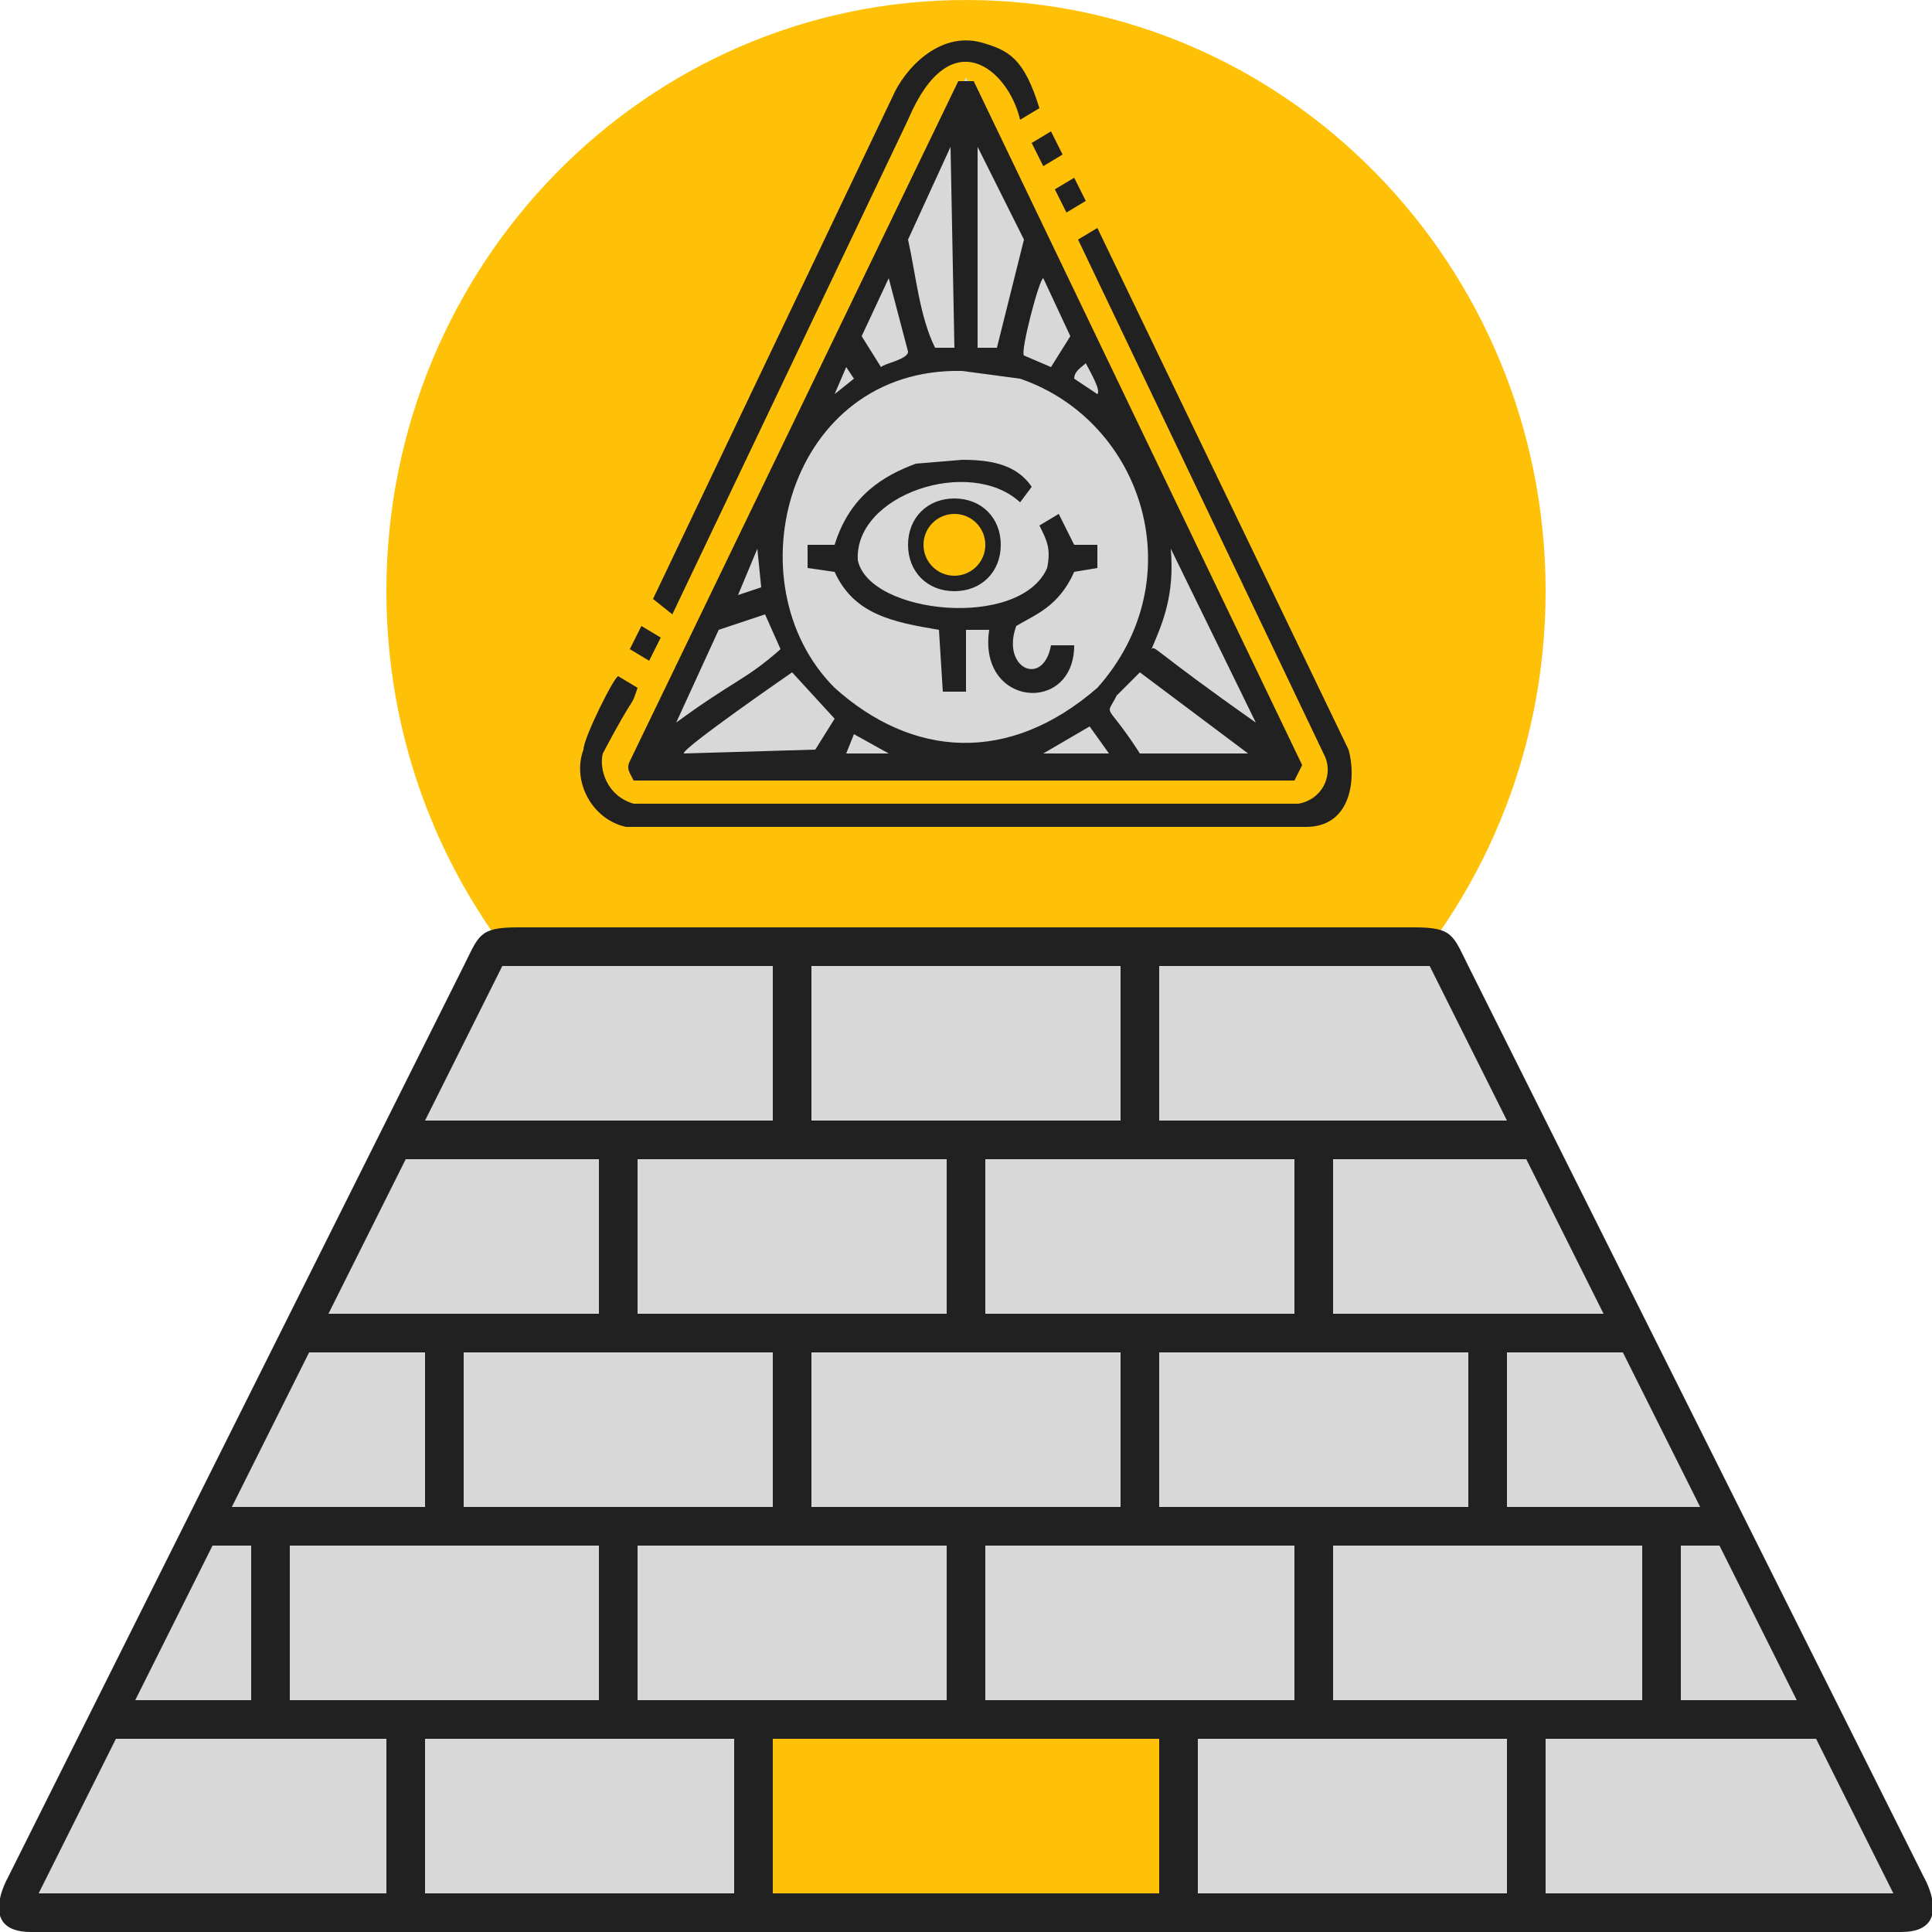
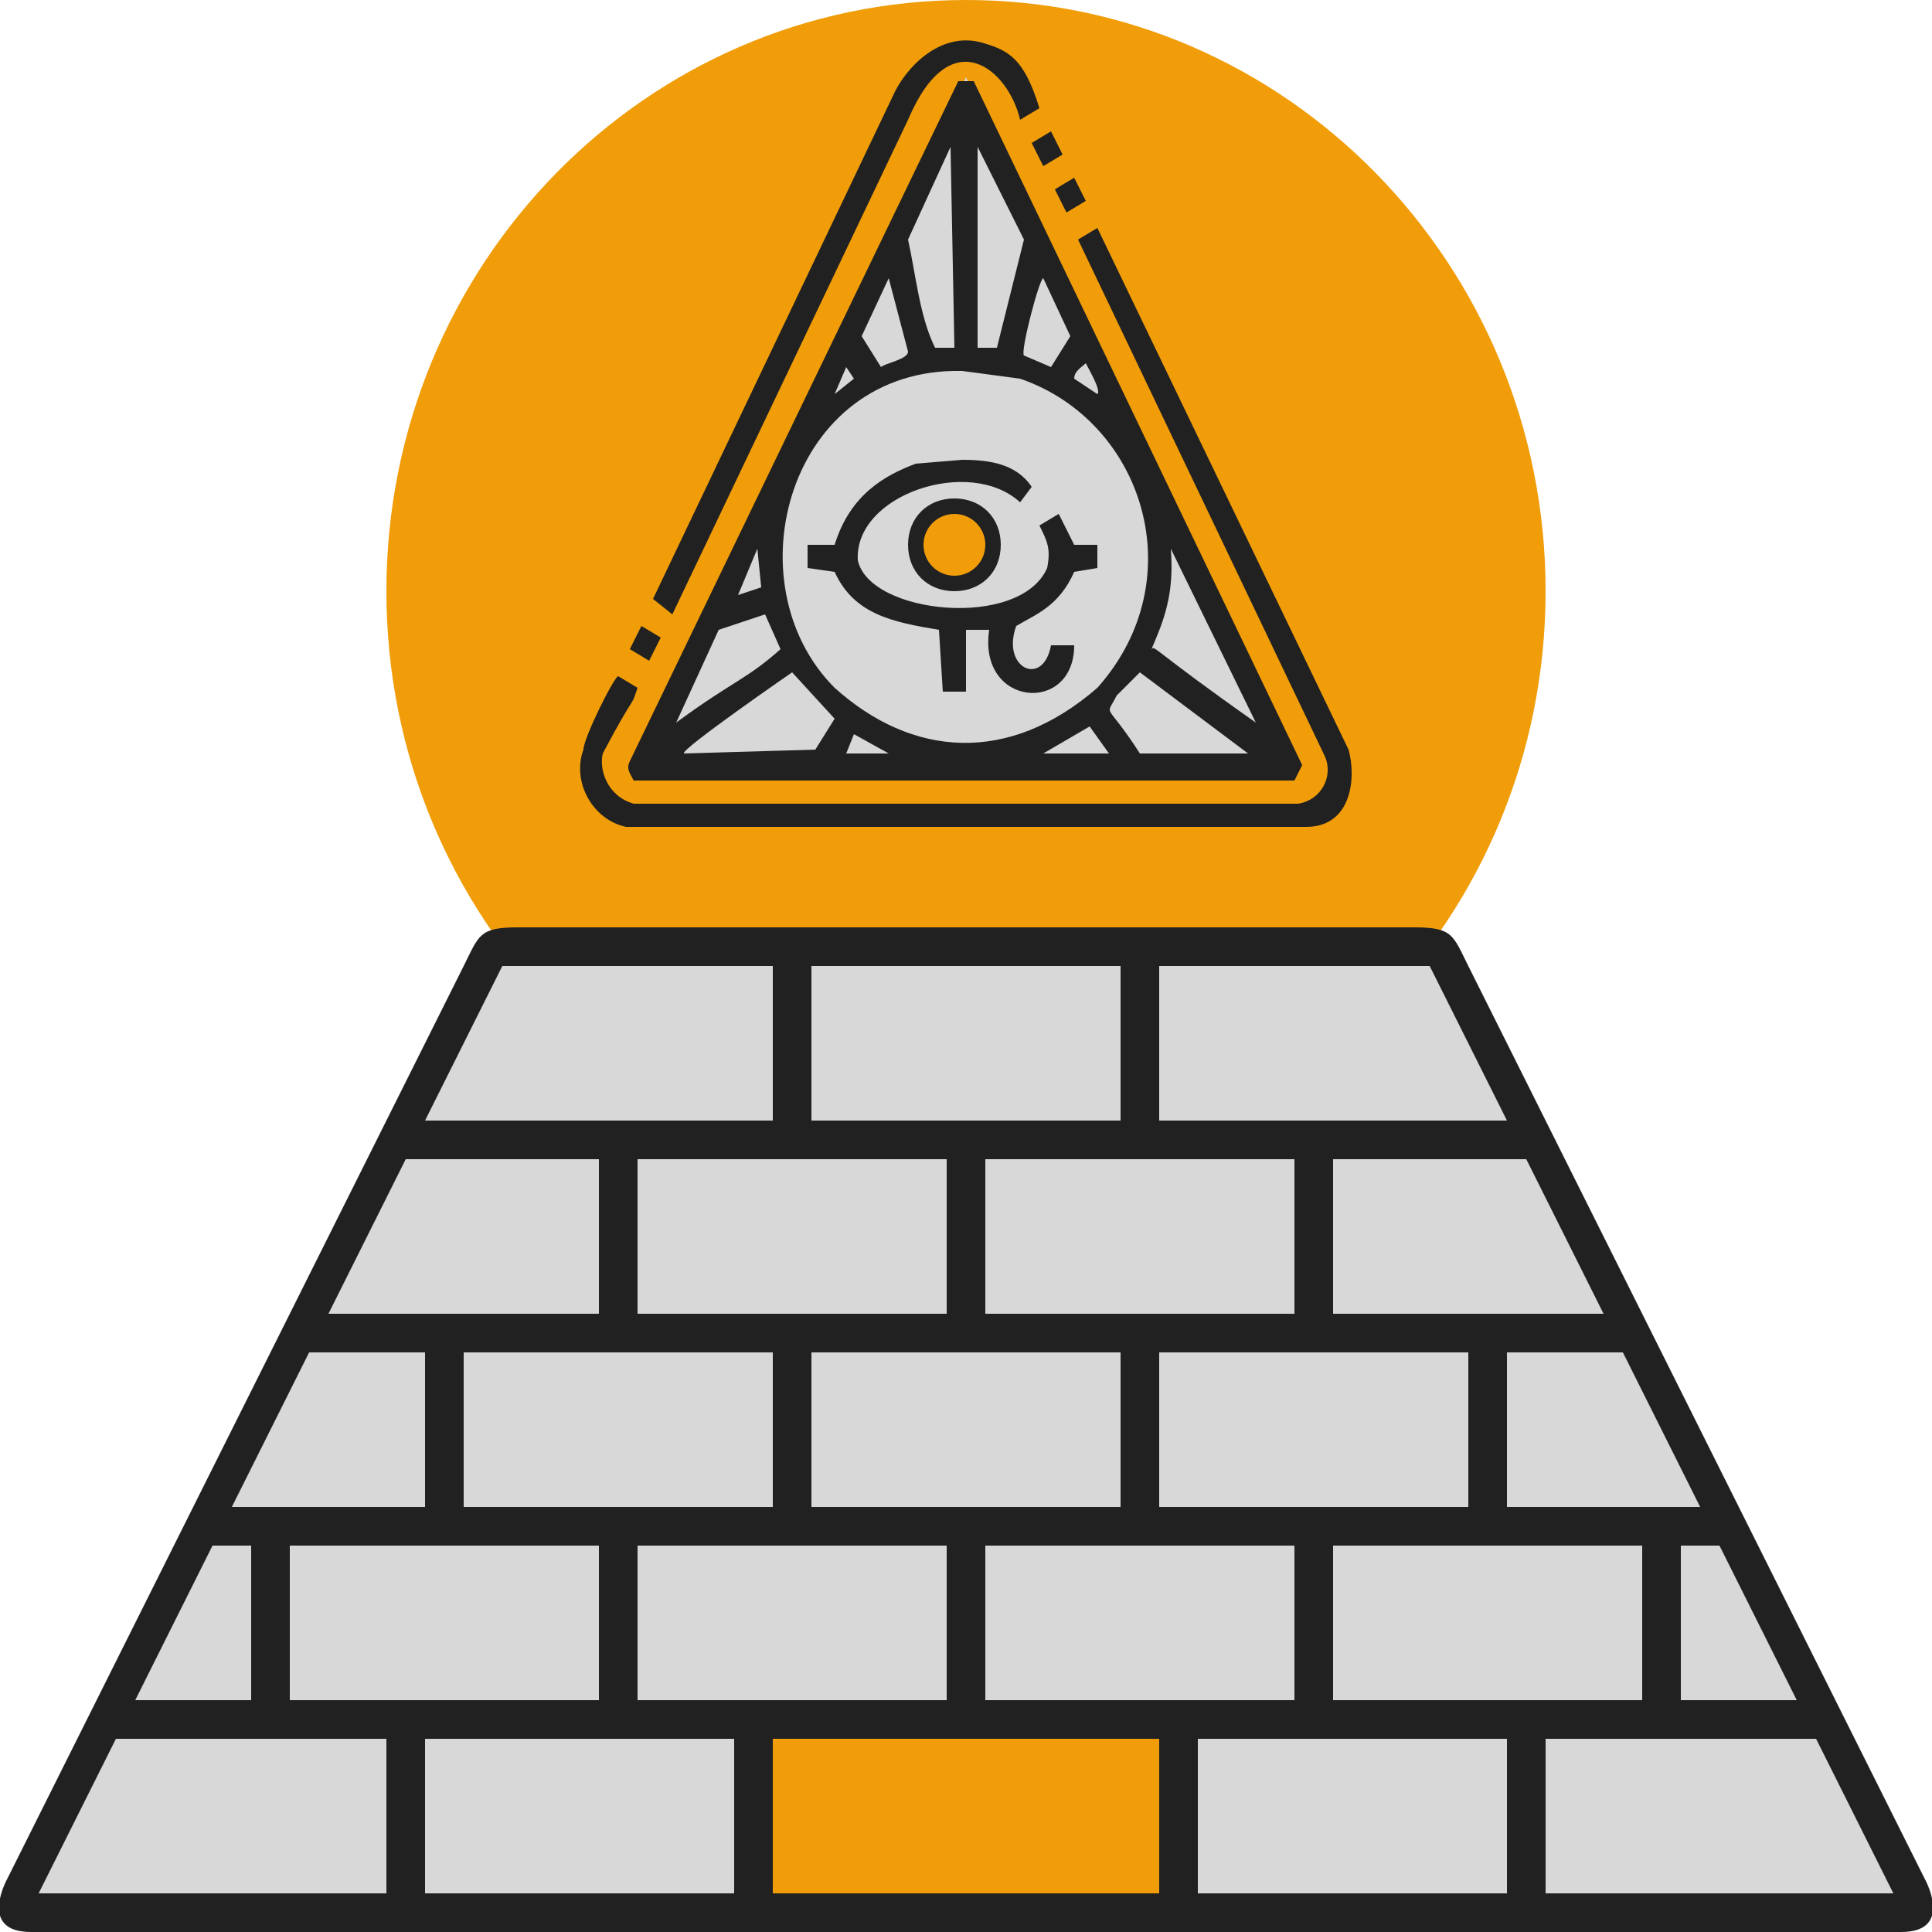
<svg xmlns="http://www.w3.org/2000/svg" height="500" width="500">
-   <ellipse fill="#ffc107" cy="153" cx="250" rx="150" ry="153" />
+   <ellipse fill="#f09d09" cy="153" cx="250" rx="150" ry="153" />
  <path fill="#212121" d="M134 240c-10 0-10 2-14 10L2 486s-8 14 6 14h484c14 0 6-14 6-14L380 250c-4-8-4-10-14-10H134z" />
  <path fill="#d8d8d8" d="M335 200L250 20l-85 180z" />
  <path fill="#212121" d="M231 25l-62 130 5 4 61-128c11-26 26-13 29 0l5-3c-4-13-8-15-15-17-11-3-20 7-23 14zm17-4l-85 176c-1 2 0 3 1 5h171l2-4-85-177h-4zm24 13l-5 3 3 6 5-3-3-6zm-26 4l1 52h-5c-4-8-5-19-7-28l11-24zm7 0l12 24-7 28h-5V38zm25 8l-5 3 3 6 5-3-3-6zm6 13l-5 3 64 134c2 5-1 11-7 12H164c-7-2-9-9-8-13 9-17 7-11 9-17l-5-3c-1 0-9 16-9 19-3 8 2 18 11 20h176c12 0 13-13 11-20zm-54 13l5 19c0 2-6 3-7 4l-5-8 7-15zm40 0l7 15-5 8-7-3c-1-1 4-20 5-20zm11 22c1 2 4 7 3 8l-6-4c0-2 2-3 3-4zm-62 1l2 3-5 4 3-7zm30 1l15 2c32 11 45 52 20 80-23 20-48 18-68 0-27-27-12-83 33-82zm0 23l-12 1c-8 3-17 8-21 21h-7v6l7 1c5 11 15 13 27 15l1 16h6v-16h6c-3 20 22 22 22 4h-6c-2 11-13 6-9-5 5-3 11-5 15-14l6-1v-6h-6l-4-8-5 3c2 4 3 6 2 11-7 16-46 12-49-2-1-17 29-27 42-15l3-4c-4-6-11-7-18-7zm-2 10c-7 0-12 5-12 12s5 12 12 12 12-5 12-12-5-12-12-12zm-51 13l1 10-6 2 5-12zm107 0l22 45c-27-19-26-20-27-19 3-7 6-14 5-26zm-105 17l4 9c-9 8-12 8-27 19l11-24 12-4zm-32 3l-3 6 5 3 3-6-5-3zm129 12l28 21h-28c-9-14-9-9-6-15l6-6zm-90 0l11 12-5 8-34 1c-1-1 28-21 28-21zm77 14l5 7h-17zm-61 2l9 5h-11l2-5z" />
  <path fill="#d8d8d8" d="M130 250l-20 40h90v-40h-70zm80 0v40h80v-40h-80zm90 0v40h90l-20-40h-70zm-195 50l-20 40h70v-40h-50zm60 0v40h80v-40h-80zm90 0v40h80v-40h-80zm90 0v40h70l-20-40h-50zM80 350l-20 40h50v-40H80zm40 0v40h80v-40h-80zm90 0v40h80v-40h-80zm90 0v40h80v-40h-80zm90 0v40h50l-20-40h-30zM55 400l-20 40h30v-40H55zm20 0v40h80v-40H75zm90 0v40h80v-40h-80zm90 0v40h80v-40h-80zm90 0v40h80v-40h-80zm90 0v40h30l-20-40h-10zM30 450l-20 40h90v-40H30zm80 0v40h80v-40h-80zm200 0v40h80v-40h-80zm90 0v40h90l-20-40h-70z" />
-   <circle fill="#ffc107" cy="141" cx="247" r="8" />
-   <path fill="#ffc107" d="M200 450h100v40H200z" />
+   <circle fill="#f09d09" cy="141" cx="247" r="8" />
+   <path fill="#f09d09" d="M200 450h100v40H200z" />
</svg>
